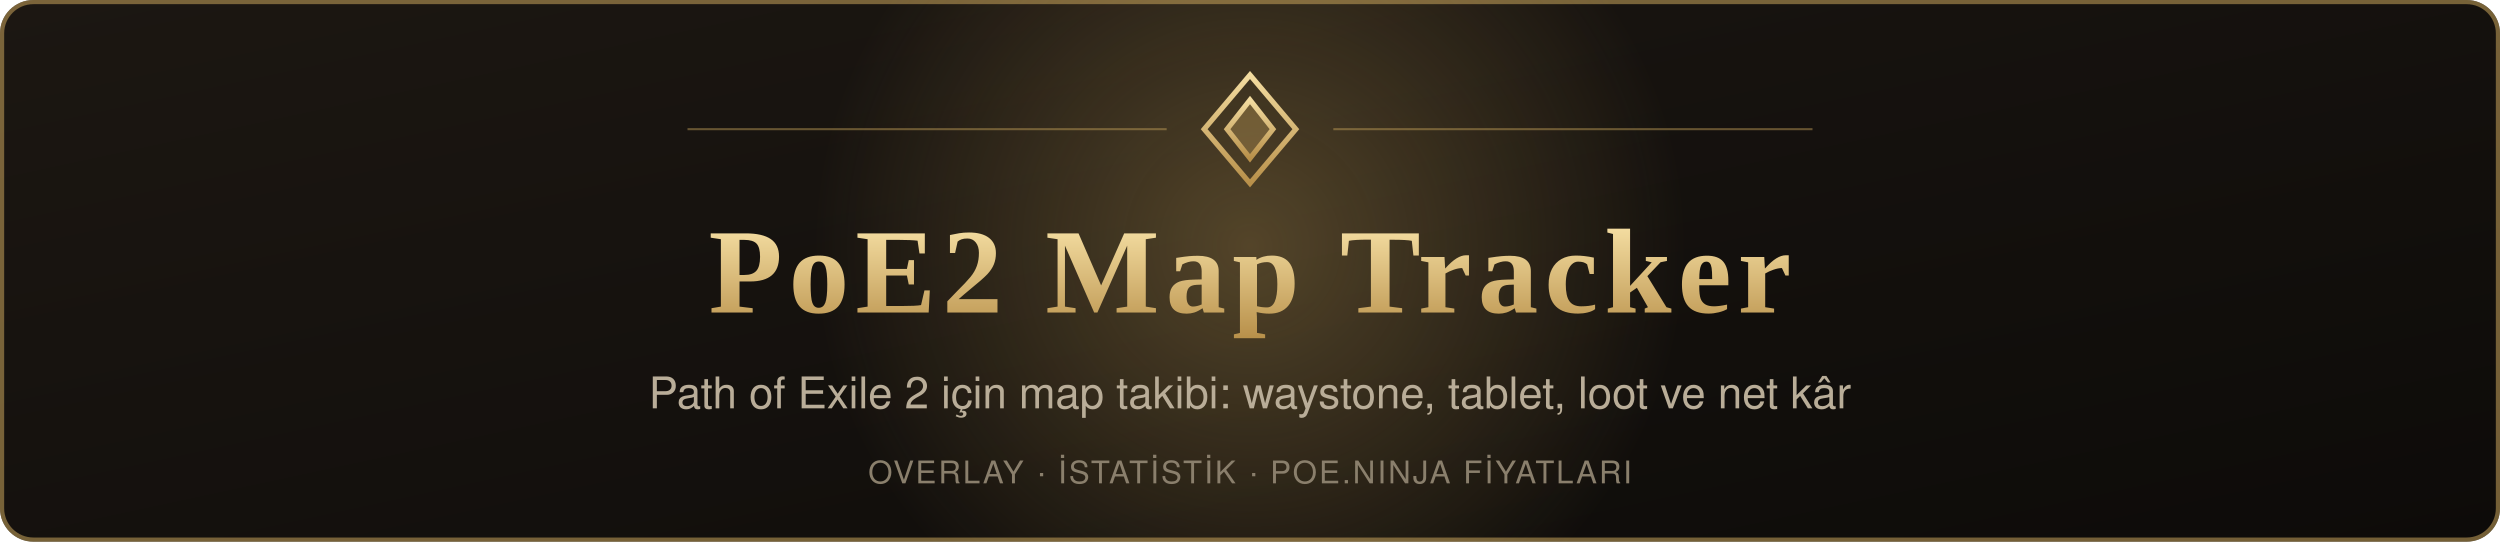
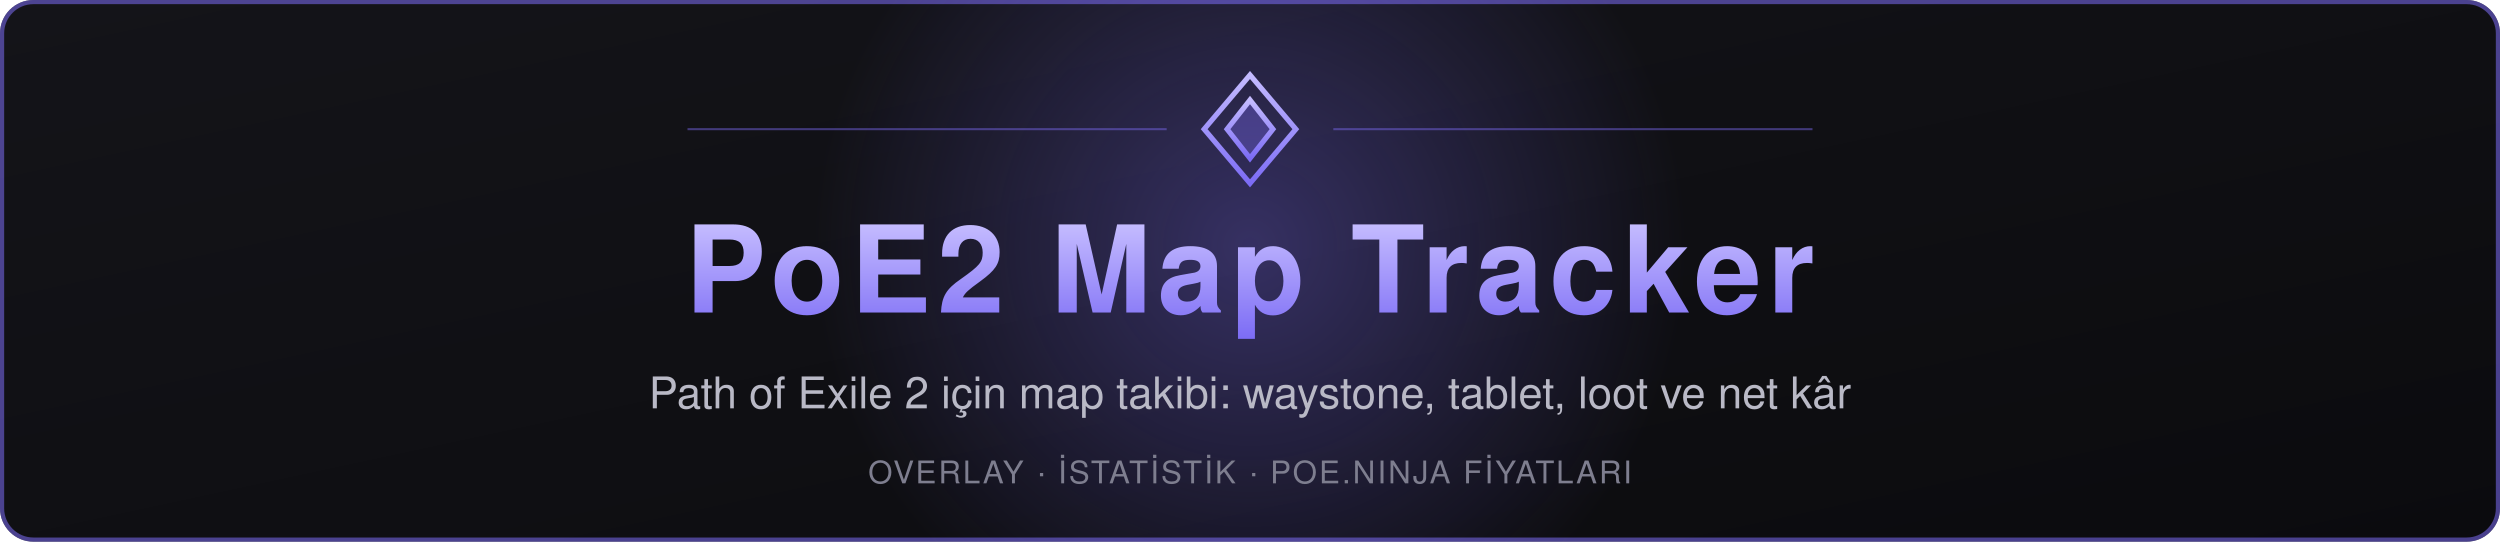
<svg xmlns="http://www.w3.org/2000/svg" width="1200" height="260" viewBox="0 0 1200 260">
  <defs>
    <linearGradient id="bg" x1="0" y1="0" x2="1" y2="1">
-       <stop offset="0" stop-color="#1c1712" />
-       <stop offset="1" stop-color="#0d0b09" />
+       <stop offset="0" stop-color="#141419" />
+       <stop offset="1" stop-color="#0b0b0e" />
    </linearGradient>
    <linearGradient id="gold" x1="0" y1="0" x2="0" y2="1">
-       <stop offset="0" stop-color="#f3dca0" />
-       <stop offset="1" stop-color="#b8904a" />
+       <stop offset="0" stop-color="#c4bbff" />
+       <stop offset="1" stop-color="#7c6cf5" />
    </linearGradient>
    <radialGradient id="glow" cx="0.5" cy="0.5" r="0.5">
-       <stop offset="0" stop-color="#c8a45c" stop-opacity="0.35" />
-       <stop offset="1" stop-color="#c8a45c" stop-opacity="0" />
+       <stop offset="0" stop-color="#7c6cf5" stop-opacity="0.35" />
+       <stop offset="1" stop-color="#7c6cf5" stop-opacity="0" />
    </radialGradient>
  </defs>
  <rect width="1200" height="260" rx="16" fill="url(#bg)" />
-   <rect x="1" y="1" width="1198" height="258" rx="15" fill="none" stroke="#c8a45c" stroke-opacity="0.55" stroke-width="2" />
+   <rect x="1" y="1" width="1198" height="258" rx="15" fill="none" stroke="#7c6cf5" stroke-opacity="0.55" stroke-width="2" />
  <circle cx="600" cy="118" r="210" fill="url(#glow)" />
  <g transform="translate(600 62)" fill="none" stroke="url(#gold)" stroke-width="2.5">
    <path d="M0 -26 L22 0 L0 26 L-22 0 Z" />
-     <path d="M0 -14 L11 0 L0 14 L-11 0 Z" fill="#c8a45c" fill-opacity="0.35" />
+     <path d="M0 -14 L11 0 L0 14 L-11 0 Z" fill="#7c6cf5" fill-opacity="0.35" />
  </g>
-   <line x1="330" y1="62" x2="560" y2="62" stroke="#c8a45c" stroke-opacity="0.45" />
-   <line x1="640" y1="62" x2="870" y2="62" stroke="#c8a45c" stroke-opacity="0.45" />
-   <text x="600" y="150" text-anchor="middle" font-family="Georgia, 'Times New Roman', serif" font-size="58" font-weight="700" letter-spacing="3" fill="url(#gold)">PoE2 Map Tracker</text>
-   <text x="600" y="196" text-anchor="middle" font-family="'Segoe UI', Helvetica, Arial, sans-serif" font-size="21" fill="#b9ad98">Path of Exile 2 için map takibi: waystone, tablet, loot ve net kâr</text>
-   <text x="600" y="232" text-anchor="middle" font-family="'Segoe UI', Helvetica, Arial, sans-serif" font-size="15" fill="#8a7f6c" letter-spacing="1">OVERLAY · İSTATİSTİK · POE.NINJA FİYATLARI</text>
+   <line x1="330" y1="62" x2="560" y2="62" stroke="#7c6cf5" stroke-opacity="0.45" />
+   <line x1="640" y1="62" x2="870" y2="62" stroke="#7c6cf5" stroke-opacity="0.45" />
+   <text x="600" y="150" text-anchor="middle" font-family="'Segoe UI', Helvetica, Arial, sans-serif" font-size="58" font-weight="700" letter-spacing="3" fill="url(#gold)">PoE2 Map Tracker</text>
+   <text x="600" y="196" text-anchor="middle" font-family="'Segoe UI', Helvetica, Arial, sans-serif" font-size="21" fill="#b9b9c6">Path of Exile 2 için map takibi: waystone, tablet, loot ve net kâr</text>
+   <text x="600" y="232" text-anchor="middle" font-family="'Segoe UI', Helvetica, Arial, sans-serif" font-size="15" fill="#7e7e8f" letter-spacing="1">OVERLAY · İSTATİSTİK · POE.NINJA FİYATLARI</text>
</svg>
